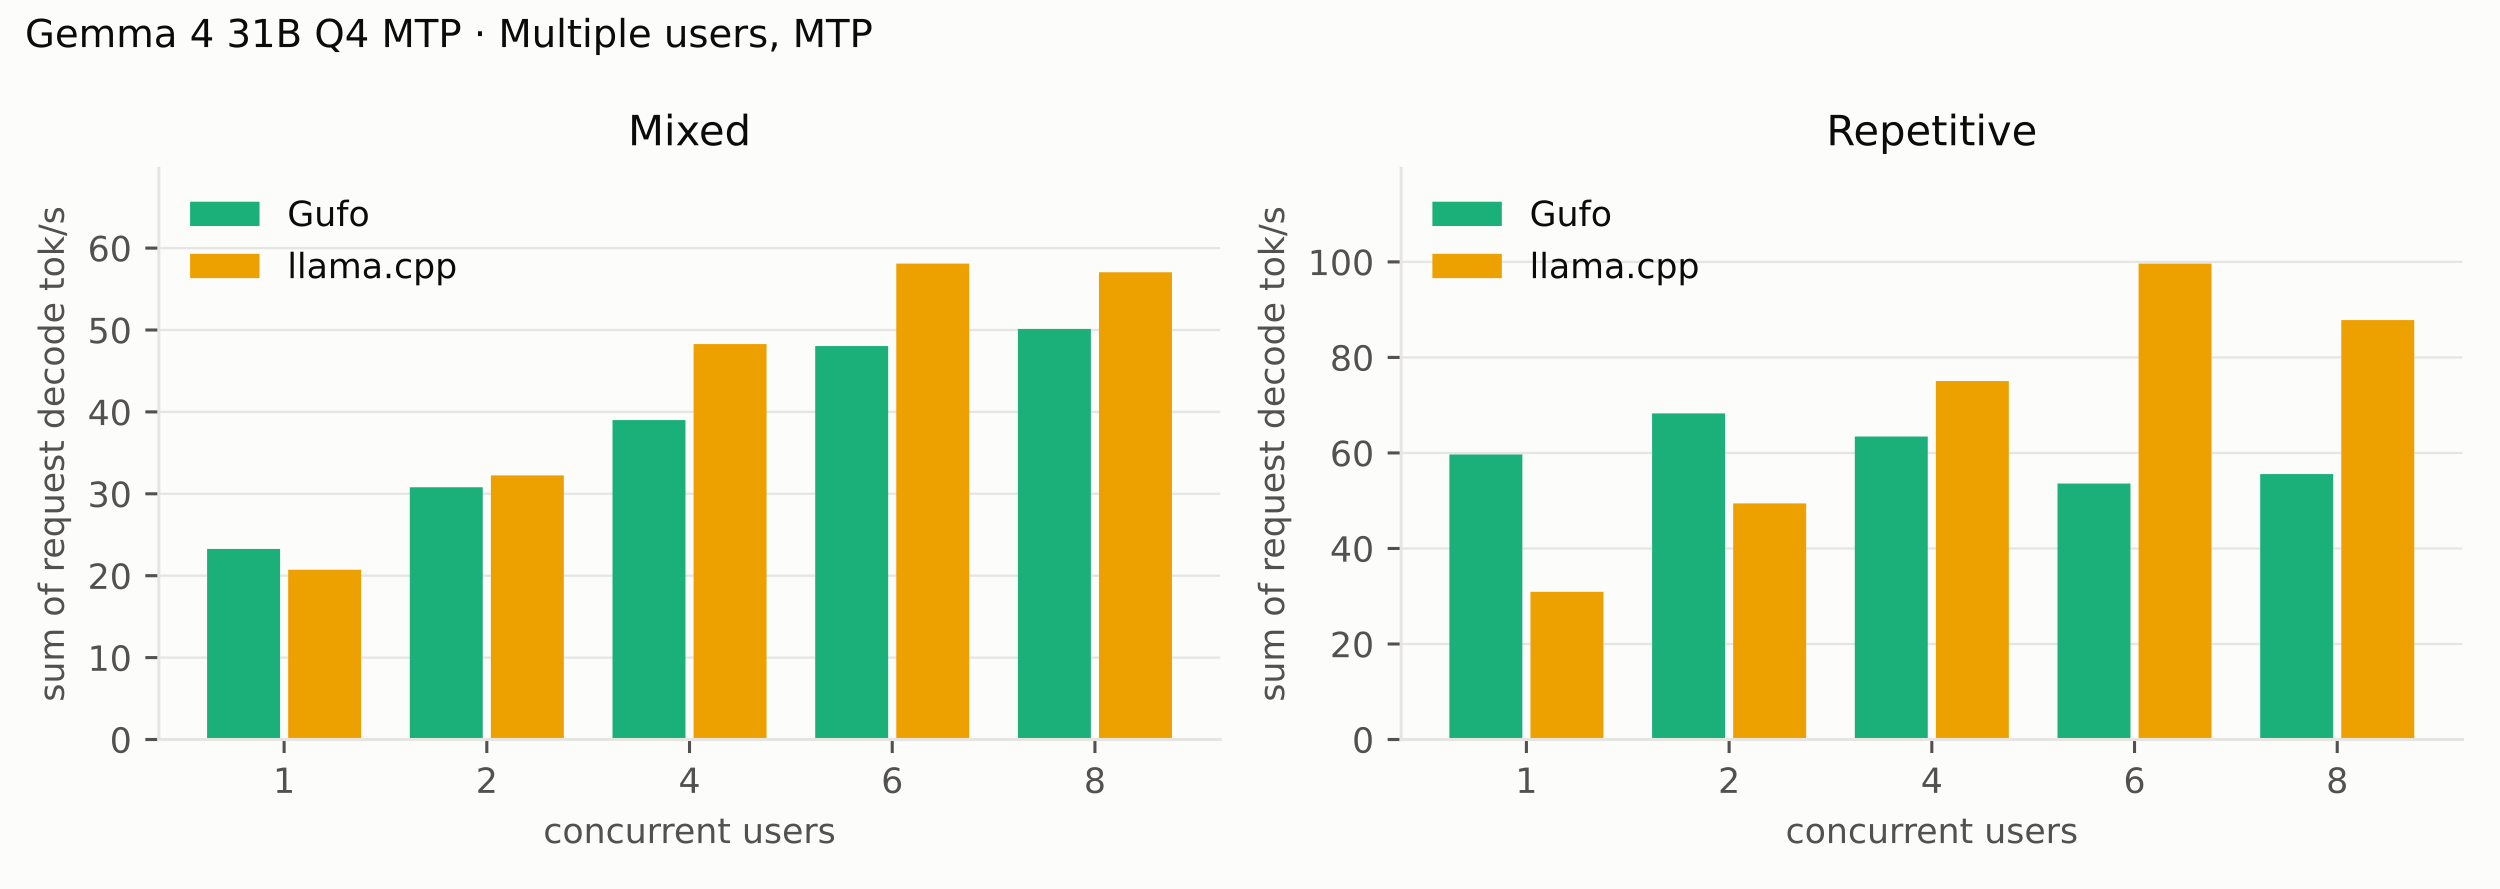
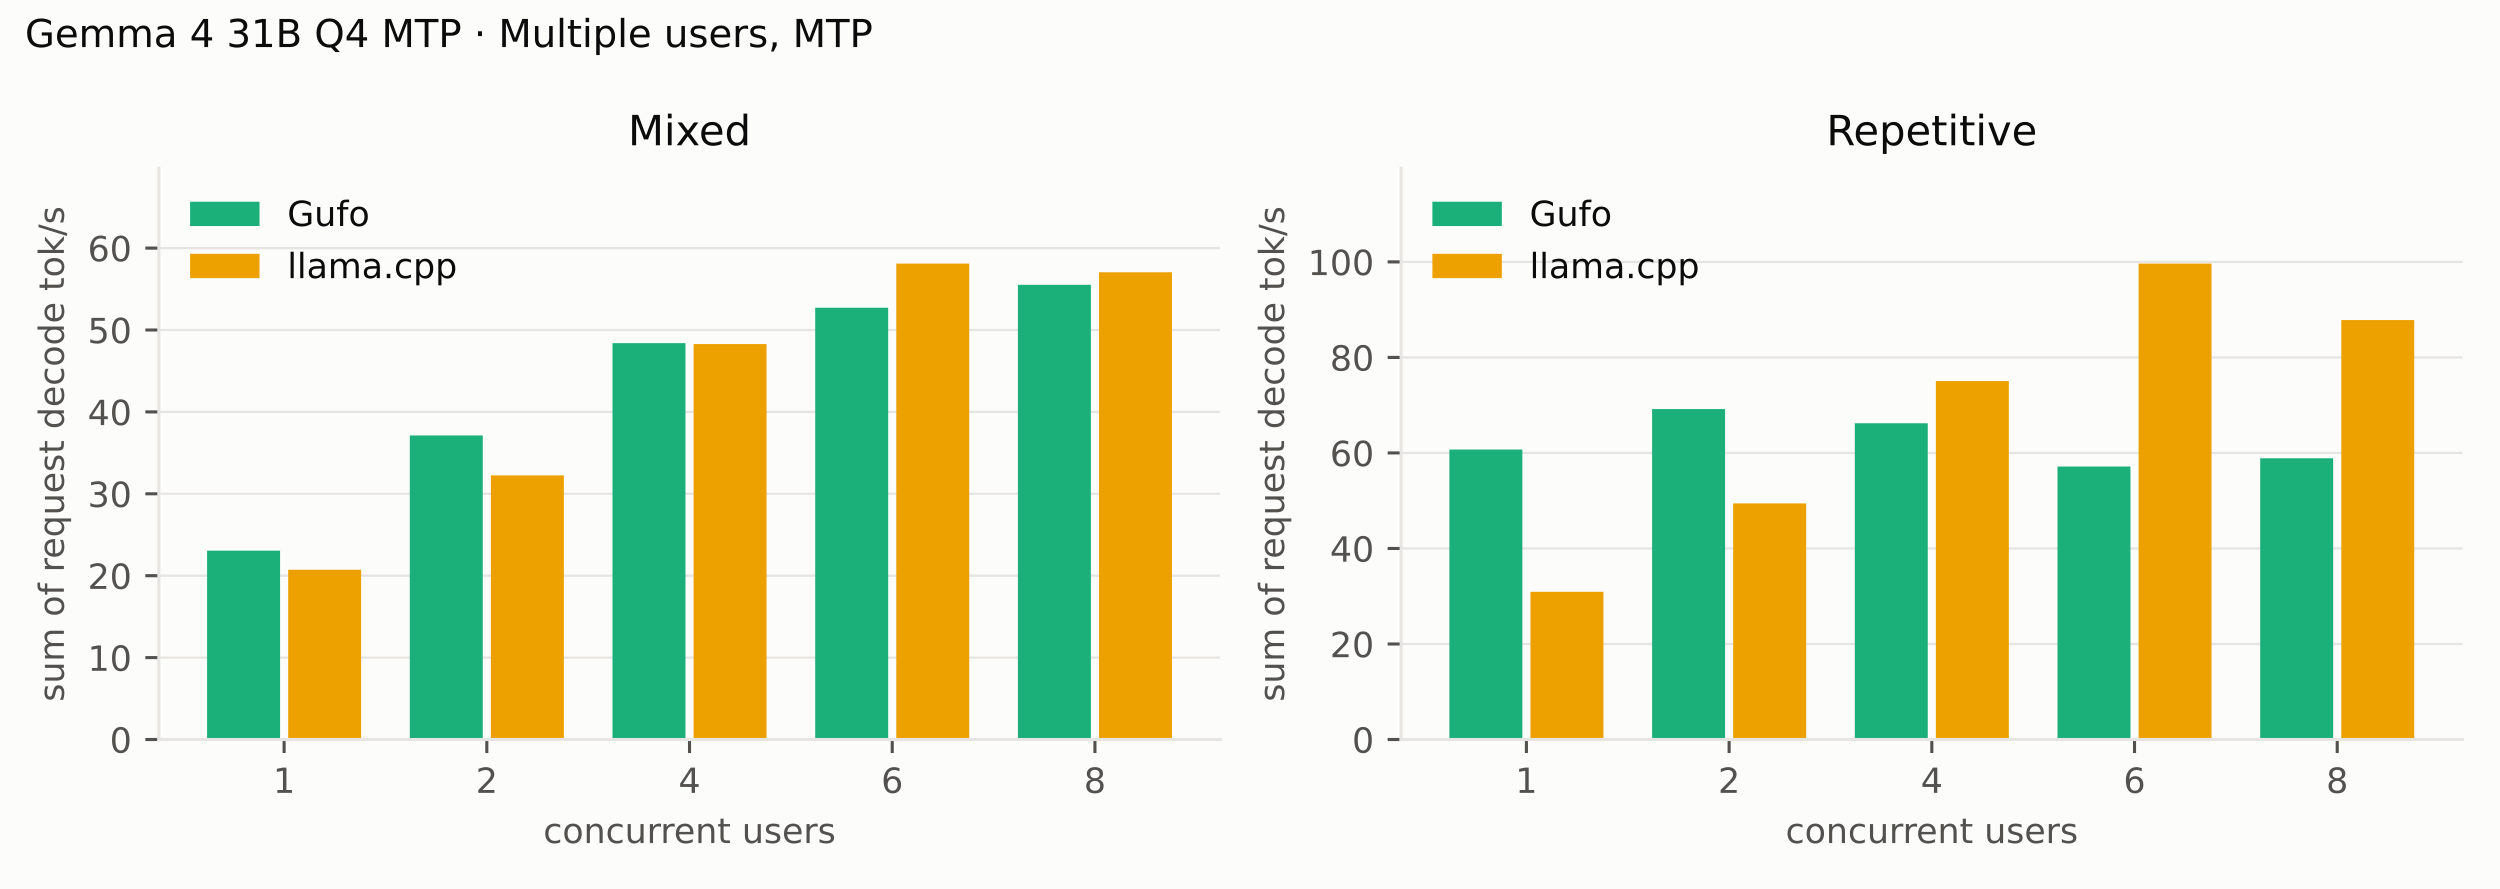
<svg xmlns="http://www.w3.org/2000/svg" xmlns:xlink="http://www.w3.org/1999/xlink" width="648pt" height="230.4pt" viewBox="0 0 648 230.4" version="1.1">
  <defs>
    <style type="text/css">*{stroke-linejoin: round; stroke-linecap: butt}</style>
  </defs>
  <g id="figure_1">
    <g id="patch_1">
      <path d="M 0 230.4 L 648 230.4 L 648 0 L 0 0 z " style="fill: #fcfcfb" />
    </g>
    <g id="axes_1">
      <g id="patch_2">
        <path d="M 41.173 191.68 L 316.277 191.68 L 316.277 43.647 L 41.173 43.647 z " style="fill: #fcfcfb" />
      </g>
      <g id="matplotlib.axis_1">
        <g id="xtick_1">
          <g id="line2d_1">
            <defs>
              <path id="m1ebf051f68" d="M 0 0 L 0 3.5 " style="stroke: #52514e; stroke-width: 0.8" />
            </defs>
            <g>
              <use xlink:href="#m1ebf051f68" x="73.643" y="191.68" style="fill: #52514e; stroke: #52514e; stroke-width: 0.8" />
            </g>
          </g>
          <g id="text_1">
            <text style="font-size: 9px; font-family: 'DejaVu Sans', 'Bitstream Vera Sans', 'Computer Modern Sans Serif', 'Lucida Grande', 'Verdana', 'Geneva', 'Lucid', 'Arial', 'Helvetica', 'Avant Garde', sans-serif; text-anchor: middle; fill: #52514e" x="73.643" y="205.518" transform="rotate(-0 73.64342 205.5179)">1</text>
          </g>
        </g>
        <g id="xtick_2">
          <g id="line2d_2">
            <g>
              <use xlink:href="#m1ebf051f68" x="126.184" y="191.68" style="fill: #52514e; stroke: #52514e; stroke-width: 0.8" />
            </g>
          </g>
          <g id="text_2">
            <text style="font-size: 9px; font-family: 'DejaVu Sans', 'Bitstream Vera Sans', 'Computer Modern Sans Serif', 'Lucida Grande', 'Verdana', 'Geneva', 'Lucid', 'Arial', 'Helvetica', 'Avant Garde', sans-serif; text-anchor: middle; fill: #52514e" x="126.184" y="205.518" transform="rotate(-0 126.1842 205.5179)">2</text>
          </g>
        </g>
        <g id="xtick_3">
          <g id="line2d_3">
            <g>
              <use xlink:href="#m1ebf051f68" x="178.725" y="191.68" style="fill: #52514e; stroke: #52514e; stroke-width: 0.8" />
            </g>
          </g>
          <g id="text_3">
            <text style="font-size: 9px; font-family: 'DejaVu Sans', 'Bitstream Vera Sans', 'Computer Modern Sans Serif', 'Lucida Grande', 'Verdana', 'Geneva', 'Lucid', 'Arial', 'Helvetica', 'Avant Garde', sans-serif; text-anchor: middle; fill: #52514e" x="178.725" y="205.518" transform="rotate(-0 178.725 205.5179)">4</text>
          </g>
        </g>
        <g id="xtick_4">
          <g id="line2d_4">
            <g>
              <use xlink:href="#m1ebf051f68" x="231.266" y="191.68" style="fill: #52514e; stroke: #52514e; stroke-width: 0.8" />
            </g>
          </g>
          <g id="text_4">
            <text style="font-size: 9px; font-family: 'DejaVu Sans', 'Bitstream Vera Sans', 'Computer Modern Sans Serif', 'Lucida Grande', 'Verdana', 'Geneva', 'Lucid', 'Arial', 'Helvetica', 'Avant Garde', sans-serif; text-anchor: middle; fill: #52514e" x="231.266" y="205.518" transform="rotate(-0 231.2658 205.5179)">6</text>
          </g>
        </g>
        <g id="xtick_5">
          <g id="line2d_5">
            <g>
              <use xlink:href="#m1ebf051f68" x="283.807" y="191.68" style="fill: #52514e; stroke: #52514e; stroke-width: 0.8" />
            </g>
          </g>
          <g id="text_5">
            <text style="font-size: 9px; font-family: 'DejaVu Sans', 'Bitstream Vera Sans', 'Computer Modern Sans Serif', 'Lucida Grande', 'Verdana', 'Geneva', 'Lucid', 'Arial', 'Helvetica', 'Avant Garde', sans-serif; text-anchor: middle; fill: #52514e" x="283.807" y="205.518" transform="rotate(-0 283.8067 205.5179)">8</text>
          </g>
        </g>
        <g id="text_6">
          <text style="font-size: 9px; font-family: 'DejaVu Sans', 'Bitstream Vera Sans', 'Computer Modern Sans Serif', 'Lucida Grande', 'Verdana', 'Geneva', 'Lucid', 'Arial', 'Helvetica', 'Avant Garde', sans-serif; text-anchor: middle; fill: #52514e" x="178.725" y="218.518" transform="rotate(-0 178.725 218.5179)">concurrent users</text>
        </g>
      </g>
      <g id="matplotlib.axis_2">
        <g id="ytick_1">
          <g id="line2d_6">
            <path d="M 41.173 191.68 L 316.277 191.68 " clip-path="url(#pf72416dd91)" style="fill: none; stroke: #e6e5e1; stroke-width: 0.6; stroke-linecap: square" />
          </g>
          <g id="line2d_7">
            <defs>
              <path id="m680e5b1e24" d="M 0 0 L -3.5 0 " style="stroke: #52514e; stroke-width: 0.8" />
            </defs>
            <g>
              <use xlink:href="#m680e5b1e24" x="41.173" y="191.68" style="fill: #52514e; stroke: #52514e; stroke-width: 0.8" />
            </g>
          </g>
          <g id="text_7">
            <text style="font-size: 9px; font-family: 'DejaVu Sans', 'Bitstream Vera Sans', 'Computer Modern Sans Serif', 'Lucida Grande', 'Verdana', 'Geneva', 'Lucid', 'Arial', 'Helvetica', 'Avant Garde', sans-serif; text-anchor: end; fill: #52514e" x="34.173" y="195.099" transform="rotate(-0 34.1732 195.0989)">0</text>
          </g>
        </g>
        <g id="ytick_2">
          <g id="line2d_8">
            <path d="M 41.173 170.451 L 316.277 170.451 " clip-path="url(#pf72416dd91)" style="fill: none; stroke: #e6e5e1; stroke-width: 0.6; stroke-linecap: square" />
          </g>
          <g id="line2d_9">
            <g>
              <use xlink:href="#m680e5b1e24" x="41.173" y="170.451" style="fill: #52514e; stroke: #52514e; stroke-width: 0.8" />
            </g>
          </g>
          <g id="text_8">
            <text style="font-size: 9px; font-family: 'DejaVu Sans', 'Bitstream Vera Sans', 'Computer Modern Sans Serif', 'Lucida Grande', 'Verdana', 'Geneva', 'Lucid', 'Arial', 'Helvetica', 'Avant Garde', sans-serif; text-anchor: end; fill: #52514e" x="34.173" y="173.87" transform="rotate(-0 34.1732 173.8701)">10</text>
          </g>
        </g>
        <g id="ytick_3">
          <g id="line2d_10">
            <path d="M 41.173 149.222 L 316.277 149.222 " clip-path="url(#pf72416dd91)" style="fill: none; stroke: #e6e5e1; stroke-width: 0.6; stroke-linecap: square" />
          </g>
          <g id="line2d_11">
            <g>
              <use xlink:href="#m680e5b1e24" x="41.173" y="149.222" style="fill: #52514e; stroke: #52514e; stroke-width: 0.8" />
            </g>
          </g>
          <g id="text_9">
            <text style="font-size: 9px; font-family: 'DejaVu Sans', 'Bitstream Vera Sans', 'Computer Modern Sans Serif', 'Lucida Grande', 'Verdana', 'Geneva', 'Lucid', 'Arial', 'Helvetica', 'Avant Garde', sans-serif; text-anchor: end; fill: #52514e" x="34.173" y="152.641" transform="rotate(-0 34.1732 152.6413)">20</text>
          </g>
        </g>
        <g id="ytick_4">
          <g id="line2d_12">
            <path d="M 41.173 127.993 L 316.277 127.993 " clip-path="url(#pf72416dd91)" style="fill: none; stroke: #e6e5e1; stroke-width: 0.6; stroke-linecap: square" />
          </g>
          <g id="line2d_13">
            <g>
              <use xlink:href="#m680e5b1e24" x="41.173" y="127.993" style="fill: #52514e; stroke: #52514e; stroke-width: 0.8" />
            </g>
          </g>
          <g id="text_10">
            <text style="font-size: 9px; font-family: 'DejaVu Sans', 'Bitstream Vera Sans', 'Computer Modern Sans Serif', 'Lucida Grande', 'Verdana', 'Geneva', 'Lucid', 'Arial', 'Helvetica', 'Avant Garde', sans-serif; text-anchor: end; fill: #52514e" x="34.173" y="131.412" transform="rotate(-0 34.1732 131.4124)">30</text>
          </g>
        </g>
        <g id="ytick_5">
          <g id="line2d_14">
            <path d="M 41.173 106.765 L 316.277 106.765 " clip-path="url(#pf72416dd91)" style="fill: none; stroke: #e6e5e1; stroke-width: 0.6; stroke-linecap: square" />
          </g>
          <g id="line2d_15">
            <g>
              <use xlink:href="#m680e5b1e24" x="41.173" y="106.765" style="fill: #52514e; stroke: #52514e; stroke-width: 0.8" />
            </g>
          </g>
          <g id="text_11">
            <text style="font-size: 9px; font-family: 'DejaVu Sans', 'Bitstream Vera Sans', 'Computer Modern Sans Serif', 'Lucida Grande', 'Verdana', 'Geneva', 'Lucid', 'Arial', 'Helvetica', 'Avant Garde', sans-serif; text-anchor: end; fill: #52514e" x="34.173" y="110.184" transform="rotate(-0 34.1732 110.1836)">40</text>
          </g>
        </g>
        <g id="ytick_6">
          <g id="line2d_16">
            <path d="M 41.173 85.536 L 316.277 85.536 " clip-path="url(#pf72416dd91)" style="fill: none; stroke: #e6e5e1; stroke-width: 0.6; stroke-linecap: square" />
          </g>
          <g id="line2d_17">
            <g>
              <use xlink:href="#m680e5b1e24" x="41.173" y="85.536" style="fill: #52514e; stroke: #52514e; stroke-width: 0.8" />
            </g>
          </g>
          <g id="text_12">
            <text style="font-size: 9px; font-family: 'DejaVu Sans', 'Bitstream Vera Sans', 'Computer Modern Sans Serif', 'Lucida Grande', 'Verdana', 'Geneva', 'Lucid', 'Arial', 'Helvetica', 'Avant Garde', sans-serif; text-anchor: end; fill: #52514e" x="34.173" y="88.955" transform="rotate(-0 34.1732 88.95477)">50</text>
          </g>
        </g>
        <g id="ytick_7">
          <g id="line2d_18">
            <path d="M 41.173 64.307 L 316.277 64.307 " clip-path="url(#pf72416dd91)" style="fill: none; stroke: #e6e5e1; stroke-width: 0.6; stroke-linecap: square" />
          </g>
          <g id="line2d_19">
            <g>
              <use xlink:href="#m680e5b1e24" x="41.173" y="64.307" style="fill: #52514e; stroke: #52514e; stroke-width: 0.8" />
            </g>
          </g>
          <g id="text_13">
            <text style="font-size: 9px; font-family: 'DejaVu Sans', 'Bitstream Vera Sans', 'Computer Modern Sans Serif', 'Lucida Grande', 'Verdana', 'Geneva', 'Lucid', 'Arial', 'Helvetica', 'Avant Garde', sans-serif; text-anchor: end; fill: #52514e" x="34.173" y="67.726" transform="rotate(-0 34.1732 67.72594)">60</text>
          </g>
        </g>
        <g id="text_14">
          <text style="font-size: 9px; font-family: 'DejaVu Sans', 'Bitstream Vera Sans', 'Computer Modern Sans Serif', 'Lucida Grande', 'Verdana', 'Geneva', 'Lucid', 'Arial', 'Helvetica', 'Avant Garde', sans-serif; text-anchor: middle; fill: #52514e" x="16.559" y="117.664" transform="rotate(-90 16.55859 117.6635)">sum of request decode tok/s</text>
        </g>
      </g>
      <g id="patch_3">
-         <path d="M 53.678 191.68 L 72.593 191.68 L 72.593 142.281 L 53.678 142.281 z " clip-path="url(#pf72416dd91)" style="fill: #1baf7a" />
+         <path d="M 53.678 191.68 L 72.593 191.68 L 72.593 142.726 L 53.678 142.726 z " clip-path="url(#pf72416dd91)" style="fill: #1baf7a" />
      </g>
      <g id="patch_4">
-         <path d="M 106.219 191.68 L 125.133 191.68 L 125.133 126.295 L 106.219 126.295 z " clip-path="url(#pf72416dd91)" style="fill: #1baf7a" />
+         <path d="M 106.219 191.68 L 125.133 191.68 L 125.133 112.879 L 106.219 112.879 z " clip-path="url(#pf72416dd91)" style="fill: #1baf7a" />
      </g>
      <g id="patch_5">
-         <path d="M 158.76 191.68 L 177.674 191.68 L 177.674 108.888 L 158.76 108.888 z " clip-path="url(#pf72416dd91)" style="fill: #1baf7a" />
+         <path d="M 158.76 191.68 L 177.674 191.68 L 177.674 88.932 L 158.76 88.932 z " clip-path="url(#pf72416dd91)" style="fill: #1baf7a" />
      </g>
      <g id="patch_6">
-         <path d="M 211.3 191.68 L 230.215 191.68 L 230.215 89.697 L 211.3 89.697 z " clip-path="url(#pf72416dd91)" style="fill: #1baf7a" />
+         <path d="M 211.3 191.68 L 230.215 191.68 L 230.215 79.762 L 211.3 79.762 z " clip-path="url(#pf72416dd91)" style="fill: #1baf7a" />
      </g>
      <g id="patch_7">
-         <path d="M 263.841 191.68 L 282.756 191.68 L 282.756 85.26 L 263.841 85.26 z " clip-path="url(#pf72416dd91)" style="fill: #1baf7a" />
+         <path d="M 263.841 191.68 L 282.756 191.68 L 282.756 73.818 L 263.841 73.818 z " clip-path="url(#pf72416dd91)" style="fill: #1baf7a" />
      </g>
      <g id="patch_8">
        <path d="M 74.694 191.68 L 93.609 191.68 L 93.609 147.673 L 74.694 147.673 z " clip-path="url(#pf72416dd91)" style="fill: #eda100" />
      </g>
      <g id="patch_9">
        <path d="M 127.235 191.68 L 146.15 191.68 L 146.15 123.217 L 127.235 123.217 z " clip-path="url(#pf72416dd91)" style="fill: #eda100" />
      </g>
      <g id="patch_10">
        <path d="M 179.776 191.68 L 198.691 191.68 L 198.691 89.187 L 179.776 89.187 z " clip-path="url(#pf72416dd91)" style="fill: #eda100" />
      </g>
      <g id="patch_11">
        <path d="M 232.317 191.68 L 251.231 191.68 L 251.231 68.319 L 232.317 68.319 z " clip-path="url(#pf72416dd91)" style="fill: #eda100" />
      </g>
      <g id="patch_12">
        <path d="M 284.857 191.68 L 303.772 191.68 L 303.772 70.57 L 284.857 70.57 z " clip-path="url(#pf72416dd91)" style="fill: #eda100" />
      </g>
      <g id="patch_13">
        <path d="M 41.173 191.68 L 41.173 43.647 " style="fill: none; stroke: #e6e5e1; stroke-width: 0.8; stroke-linejoin: miter; stroke-linecap: square" />
      </g>
      <g id="patch_14">
        <path d="M 41.173 191.68 L 316.277 191.68 " style="fill: none; stroke: #e6e5e1; stroke-width: 0.8; stroke-linejoin: miter; stroke-linecap: square" />
      </g>
      <g id="text_15">
        <text style="font-size: 10.8px; font-family: 'DejaVu Sans', 'Bitstream Vera Sans', 'Computer Modern Sans Serif', 'Lucida Grande', 'Verdana', 'Geneva', 'Lucid', 'Arial', 'Helvetica', 'Avant Garde', sans-serif; text-anchor: middle; fill: #0b0b0b" x="178.725" y="37.647" transform="rotate(-0 178.725 37.64709)">Mixed</text>
      </g>
      <g id="legend_1">
        <g id="patch_15">
          <path d="M 49.273 58.586 L 67.273 58.586 L 67.273 52.286 L 49.273 52.286 z " style="fill: #1baf7a" />
        </g>
        <g id="text_16">
          <text style="font-size: 9px; font-family: 'DejaVu Sans', 'Bitstream Vera Sans', 'Computer Modern Sans Serif', 'Lucida Grande', 'Verdana', 'Geneva', 'Lucid', 'Arial', 'Helvetica', 'Avant Garde', sans-serif; text-anchor: start; fill: #0b0b0b" x="74.473" y="58.586" transform="rotate(-0 74.4732 58.58569)">Gufo</text>
        </g>
        <g id="patch_16">
          <path d="M 49.273 72.086 L 67.273 72.086 L 67.273 65.786 L 49.273 65.786 z " style="fill: #eda100" />
        </g>
        <g id="text_17">
          <text style="font-size: 9px; font-family: 'DejaVu Sans', 'Bitstream Vera Sans', 'Computer Modern Sans Serif', 'Lucida Grande', 'Verdana', 'Geneva', 'Lucid', 'Arial', 'Helvetica', 'Avant Garde', sans-serif; text-anchor: start; fill: #0b0b0b" x="74.473" y="72.086" transform="rotate(-0 74.4732 72.08639)">llama.cpp</text>
        </g>
      </g>
    </g>
    <g id="axes_2">
      <g id="patch_17">
        <path d="M 363.176 191.68 L 638.28 191.68 L 638.28 43.647 L 363.176 43.647 z " style="fill: #fcfcfb" />
      </g>
      <g id="matplotlib.axis_3">
        <g id="xtick_6">
          <g id="line2d_20">
            <g>
              <use xlink:href="#m1ebf051f68" x="395.647" y="191.68" style="fill: #52514e; stroke: #52514e; stroke-width: 0.8" />
            </g>
          </g>
          <g id="text_18">
            <text style="font-size: 9px; font-family: 'DejaVu Sans', 'Bitstream Vera Sans', 'Computer Modern Sans Serif', 'Lucida Grande', 'Verdana', 'Geneva', 'Lucid', 'Arial', 'Helvetica', 'Avant Garde', sans-serif; text-anchor: middle; fill: #52514e" x="395.647" y="205.518" transform="rotate(-0 395.6465 205.5179)">1</text>
          </g>
        </g>
        <g id="xtick_7">
          <g id="line2d_21">
            <g>
              <use xlink:href="#m1ebf051f68" x="448.187" y="191.68" style="fill: #52514e; stroke: #52514e; stroke-width: 0.8" />
            </g>
          </g>
          <g id="text_19">
            <text style="font-size: 9px; font-family: 'DejaVu Sans', 'Bitstream Vera Sans', 'Computer Modern Sans Serif', 'Lucida Grande', 'Verdana', 'Geneva', 'Lucid', 'Arial', 'Helvetica', 'Avant Garde', sans-serif; text-anchor: middle; fill: #52514e" x="448.187" y="205.518" transform="rotate(-0 448.1874 205.5179)">2</text>
          </g>
        </g>
        <g id="xtick_8">
          <g id="line2d_22">
            <g>
              <use xlink:href="#m1ebf051f68" x="500.728" y="191.68" style="fill: #52514e; stroke: #52514e; stroke-width: 0.8" />
            </g>
          </g>
          <g id="text_20">
            <text style="font-size: 9px; font-family: 'DejaVu Sans', 'Bitstream Vera Sans', 'Computer Modern Sans Serif', 'Lucida Grande', 'Verdana', 'Geneva', 'Lucid', 'Arial', 'Helvetica', 'Avant Garde', sans-serif; text-anchor: middle; fill: #52514e" x="500.728" y="205.518" transform="rotate(-0 500.7282 205.5179)">4</text>
          </g>
        </g>
        <g id="xtick_9">
          <g id="line2d_23">
            <g>
              <use xlink:href="#m1ebf051f68" x="553.269" y="191.68" style="fill: #52514e; stroke: #52514e; stroke-width: 0.8" />
            </g>
          </g>
          <g id="text_21">
            <text style="font-size: 9px; font-family: 'DejaVu Sans', 'Bitstream Vera Sans', 'Computer Modern Sans Serif', 'Lucida Grande', 'Verdana', 'Geneva', 'Lucid', 'Arial', 'Helvetica', 'Avant Garde', sans-serif; text-anchor: middle; fill: #52514e" x="553.269" y="205.518" transform="rotate(-0 553.269 205.5179)">6</text>
          </g>
        </g>
        <g id="xtick_10">
          <g id="line2d_24">
            <g>
              <use xlink:href="#m1ebf051f68" x="605.81" y="191.68" style="fill: #52514e; stroke: #52514e; stroke-width: 0.8" />
            </g>
          </g>
          <g id="text_22">
            <text style="font-size: 9px; font-family: 'DejaVu Sans', 'Bitstream Vera Sans', 'Computer Modern Sans Serif', 'Lucida Grande', 'Verdana', 'Geneva', 'Lucid', 'Arial', 'Helvetica', 'Avant Garde', sans-serif; text-anchor: middle; fill: #52514e" x="605.81" y="205.518" transform="rotate(-0 605.8098 205.5179)">8</text>
          </g>
        </g>
        <g id="text_23">
          <text style="font-size: 9px; font-family: 'DejaVu Sans', 'Bitstream Vera Sans', 'Computer Modern Sans Serif', 'Lucida Grande', 'Verdana', 'Geneva', 'Lucid', 'Arial', 'Helvetica', 'Avant Garde', sans-serif; text-anchor: middle; fill: #52514e" x="500.728" y="218.518" transform="rotate(-0 500.7282 218.5179)">concurrent users</text>
        </g>
      </g>
      <g id="matplotlib.axis_4">
        <g id="ytick_8">
          <g id="line2d_25">
            <path d="M 363.176 191.68 L 638.28 191.68 " clip-path="url(#p153f3304de)" style="fill: none; stroke: #e6e5e1; stroke-width: 0.6; stroke-linecap: square" />
          </g>
          <g id="line2d_26">
            <g>
              <use xlink:href="#m680e5b1e24" x="363.176" y="191.68" style="fill: #52514e; stroke: #52514e; stroke-width: 0.8" />
            </g>
          </g>
          <g id="text_24">
            <text style="font-size: 9px; font-family: 'DejaVu Sans', 'Bitstream Vera Sans', 'Computer Modern Sans Serif', 'Lucida Grande', 'Verdana', 'Geneva', 'Lucid', 'Arial', 'Helvetica', 'Avant Garde', sans-serif; text-anchor: end; fill: #52514e" x="356.176" y="195.099" transform="rotate(-0 356.1763 195.0989)">0</text>
          </g>
        </g>
        <g id="ytick_9">
          <g id="line2d_27">
            <path d="M 363.176 166.921 L 638.28 166.921 " clip-path="url(#p153f3304de)" style="fill: none; stroke: #e6e5e1; stroke-width: 0.6; stroke-linecap: square" />
          </g>
          <g id="line2d_28">
            <g>
              <use xlink:href="#m680e5b1e24" x="363.176" y="166.921" style="fill: #52514e; stroke: #52514e; stroke-width: 0.8" />
            </g>
          </g>
          <g id="text_25">
            <text style="font-size: 9px; font-family: 'DejaVu Sans', 'Bitstream Vera Sans', 'Computer Modern Sans Serif', 'Lucida Grande', 'Verdana', 'Geneva', 'Lucid', 'Arial', 'Helvetica', 'Avant Garde', sans-serif; text-anchor: end; fill: #52514e" x="356.176" y="170.34" transform="rotate(-0 356.1763 170.3401)">20</text>
          </g>
        </g>
        <g id="ytick_10">
          <g id="line2d_29">
            <path d="M 363.176 142.162 L 638.28 142.162 " clip-path="url(#p153f3304de)" style="fill: none; stroke: #e6e5e1; stroke-width: 0.6; stroke-linecap: square" />
          </g>
          <g id="line2d_30">
            <g>
              <use xlink:href="#m680e5b1e24" x="363.176" y="142.162" style="fill: #52514e; stroke: #52514e; stroke-width: 0.8" />
            </g>
          </g>
          <g id="text_26">
            <text style="font-size: 9px; font-family: 'DejaVu Sans', 'Bitstream Vera Sans', 'Computer Modern Sans Serif', 'Lucida Grande', 'Verdana', 'Geneva', 'Lucid', 'Arial', 'Helvetica', 'Avant Garde', sans-serif; text-anchor: end; fill: #52514e" x="356.176" y="145.581" transform="rotate(-0 356.1763 145.5813)">40</text>
          </g>
        </g>
        <g id="ytick_11">
          <g id="line2d_31">
            <path d="M 363.176 117.404 L 638.28 117.404 " clip-path="url(#p153f3304de)" style="fill: none; stroke: #e6e5e1; stroke-width: 0.6; stroke-linecap: square" />
          </g>
          <g id="line2d_32">
            <g>
              <use xlink:href="#m680e5b1e24" x="363.176" y="117.404" style="fill: #52514e; stroke: #52514e; stroke-width: 0.8" />
            </g>
          </g>
          <g id="text_27">
            <text style="font-size: 9px; font-family: 'DejaVu Sans', 'Bitstream Vera Sans', 'Computer Modern Sans Serif', 'Lucida Grande', 'Verdana', 'Geneva', 'Lucid', 'Arial', 'Helvetica', 'Avant Garde', sans-serif; text-anchor: end; fill: #52514e" x="356.176" y="120.823" transform="rotate(-0 356.1763 120.8225)">60</text>
          </g>
        </g>
        <g id="ytick_12">
          <g id="line2d_33">
            <path d="M 363.176 92.645 L 638.28 92.645 " clip-path="url(#p153f3304de)" style="fill: none; stroke: #e6e5e1; stroke-width: 0.6; stroke-linecap: square" />
          </g>
          <g id="line2d_34">
            <g>
              <use xlink:href="#m680e5b1e24" x="363.176" y="92.645" style="fill: #52514e; stroke: #52514e; stroke-width: 0.8" />
            </g>
          </g>
          <g id="text_28">
            <text style="font-size: 9px; font-family: 'DejaVu Sans', 'Bitstream Vera Sans', 'Computer Modern Sans Serif', 'Lucida Grande', 'Verdana', 'Geneva', 'Lucid', 'Arial', 'Helvetica', 'Avant Garde', sans-serif; text-anchor: end; fill: #52514e" x="356.176" y="96.064" transform="rotate(-0 356.1763 96.06372)">80</text>
          </g>
        </g>
        <g id="ytick_13">
          <g id="line2d_35">
            <path d="M 363.176 67.886 L 638.28 67.886 " clip-path="url(#p153f3304de)" style="fill: none; stroke: #e6e5e1; stroke-width: 0.6; stroke-linecap: square" />
          </g>
          <g id="line2d_36">
            <g>
              <use xlink:href="#m680e5b1e24" x="363.176" y="67.886" style="fill: #52514e; stroke: #52514e; stroke-width: 0.8" />
            </g>
          </g>
          <g id="text_29">
            <text style="font-size: 9px; font-family: 'DejaVu Sans', 'Bitstream Vera Sans', 'Computer Modern Sans Serif', 'Lucida Grande', 'Verdana', 'Geneva', 'Lucid', 'Arial', 'Helvetica', 'Avant Garde', sans-serif; text-anchor: end; fill: #52514e" x="356.176" y="71.305" transform="rotate(-0 356.1763 71.30491)">100</text>
          </g>
        </g>
        <g id="text_30">
          <text style="font-size: 9px; font-family: 'DejaVu Sans', 'Bitstream Vera Sans', 'Computer Modern Sans Serif', 'Lucida Grande', 'Verdana', 'Geneva', 'Lucid', 'Arial', 'Helvetica', 'Avant Garde', sans-serif; text-anchor: middle; fill: #52514e" x="332.835" y="117.664" transform="rotate(-90 332.8355 117.6635)">sum of request decode tok/s</text>
        </g>
      </g>
      <g id="patch_18">
-         <path d="M 375.681 191.68 L 394.596 191.68 L 394.596 117.8 L 375.681 117.8 z " clip-path="url(#p153f3304de)" style="fill: #1baf7a" />
+         <path d="M 375.681 191.68 L 394.596 191.68 L 394.596 116.525 L 375.681 116.525 z " clip-path="url(#p153f3304de)" style="fill: #1baf7a" />
      </g>
      <g id="patch_19">
-         <path d="M 428.222 191.68 L 447.137 191.68 L 447.137 107.153 L 428.222 107.153 z " clip-path="url(#p153f3304de)" style="fill: #1baf7a" />
+         <path d="M 428.222 191.68 L 447.137 191.68 L 447.137 106.027 L 428.222 106.027 z " clip-path="url(#p153f3304de)" style="fill: #1baf7a" />
      </g>
      <g id="patch_20">
-         <path d="M 480.763 191.68 L 499.677 191.68 L 499.677 113.145 L 480.763 113.145 z " clip-path="url(#p153f3304de)" style="fill: #1baf7a" />
+         <path d="M 480.763 191.68 L 499.677 191.68 L 499.677 109.704 L 480.763 109.704 z " clip-path="url(#p153f3304de)" style="fill: #1baf7a" />
      </g>
      <g id="patch_21">
-         <path d="M 533.303 191.68 L 552.218 191.68 L 552.218 125.326 L 533.303 125.326 z " clip-path="url(#p153f3304de)" style="fill: #1baf7a" />
+         <path d="M 533.303 191.68 L 552.218 191.68 L 552.218 120.932 L 533.303 120.932 z " clip-path="url(#p153f3304de)" style="fill: #1baf7a" />
      </g>
      <g id="patch_22">
-         <path d="M 585.844 191.68 L 604.759 191.68 L 604.759 122.875 L 585.844 122.875 z " clip-path="url(#p153f3304de)" style="fill: #1baf7a" />
+         <path d="M 585.844 191.68 L 604.759 191.68 L 604.759 118.778 L 585.844 118.778 z " clip-path="url(#p153f3304de)" style="fill: #1baf7a" />
      </g>
      <g id="patch_23">
        <path d="M 396.697 191.68 L 415.612 191.68 L 415.612 153.391 L 396.697 153.391 z " clip-path="url(#p153f3304de)" style="fill: #eda100" />
      </g>
      <g id="patch_24">
        <path d="M 449.238 191.68 L 468.153 191.68 L 468.153 130.476 L 449.238 130.476 z " clip-path="url(#p153f3304de)" style="fill: #eda100" />
      </g>
      <g id="patch_25">
        <path d="M 501.779 191.68 L 520.694 191.68 L 520.694 98.773 L 501.779 98.773 z " clip-path="url(#p153f3304de)" style="fill: #eda100" />
      </g>
      <g id="patch_26">
        <path d="M 554.32 191.68 L 573.234 191.68 L 573.234 68.319 L 554.32 68.319 z " clip-path="url(#p153f3304de)" style="fill: #eda100" />
      </g>
      <g id="patch_27">
        <path d="M 606.861 191.68 L 625.775 191.68 L 625.775 82.964 L 606.861 82.964 z " clip-path="url(#p153f3304de)" style="fill: #eda100" />
      </g>
      <g id="patch_28">
        <path d="M 363.176 191.68 L 363.176 43.647 " style="fill: none; stroke: #e6e5e1; stroke-width: 0.8; stroke-linejoin: miter; stroke-linecap: square" />
      </g>
      <g id="patch_29">
        <path d="M 363.176 191.68 L 638.28 191.68 " style="fill: none; stroke: #e6e5e1; stroke-width: 0.8; stroke-linejoin: miter; stroke-linecap: square" />
      </g>
      <g id="text_31">
        <text style="font-size: 10.8px; font-family: 'DejaVu Sans', 'Bitstream Vera Sans', 'Computer Modern Sans Serif', 'Lucida Grande', 'Verdana', 'Geneva', 'Lucid', 'Arial', 'Helvetica', 'Avant Garde', sans-serif; text-anchor: middle; fill: #0b0b0b" x="500.728" y="37.647" transform="rotate(-0 500.7282 37.64709)">Repetitive</text>
      </g>
      <g id="legend_2">
        <g id="patch_30">
          <path d="M 371.276 58.586 L 389.276 58.586 L 389.276 52.286 L 371.276 52.286 z " style="fill: #1baf7a" />
        </g>
        <g id="text_32">
          <text style="font-size: 9px; font-family: 'DejaVu Sans', 'Bitstream Vera Sans', 'Computer Modern Sans Serif', 'Lucida Grande', 'Verdana', 'Geneva', 'Lucid', 'Arial', 'Helvetica', 'Avant Garde', sans-serif; text-anchor: start; fill: #0b0b0b" x="396.476" y="58.586" transform="rotate(-0 396.4763 58.58569)">Gufo</text>
        </g>
        <g id="patch_31">
          <path d="M 371.276 72.086 L 389.276 72.086 L 389.276 65.786 L 371.276 65.786 z " style="fill: #eda100" />
        </g>
        <g id="text_33">
          <text style="font-size: 9px; font-family: 'DejaVu Sans', 'Bitstream Vera Sans', 'Computer Modern Sans Serif', 'Lucida Grande', 'Verdana', 'Geneva', 'Lucid', 'Arial', 'Helvetica', 'Avant Garde', sans-serif; text-anchor: start; fill: #0b0b0b" x="396.476" y="72.086" transform="rotate(-0 396.4763 72.08639)">llama.cpp</text>
        </g>
      </g>
    </g>
    <g id="text_34">
      <text style="font-size: 10px; font-family: 'DejaVu Sans', 'Bitstream Vera Sans', 'Computer Modern Sans Serif', 'Lucida Grande', 'Verdana', 'Geneva', 'Lucid', 'Arial', 'Helvetica', 'Avant Garde', sans-serif; text-anchor: start; fill: #0b0b0b" x="6.48" y="12.206" transform="rotate(-0 6.48 12.20644)">Gemma 4 31B Q4 MTP · Multiple users, MTP</text>
    </g>
  </g>
  <defs>
    <clipPath id="pf72416dd91">
      <rect x="41.173" y="43.647" width="275.104" height="148.033" />
    </clipPath>
    <clipPath id="p153f3304de">
      <rect x="363.176" y="43.647" width="275.104" height="148.033" />
    </clipPath>
  </defs>
</svg>
